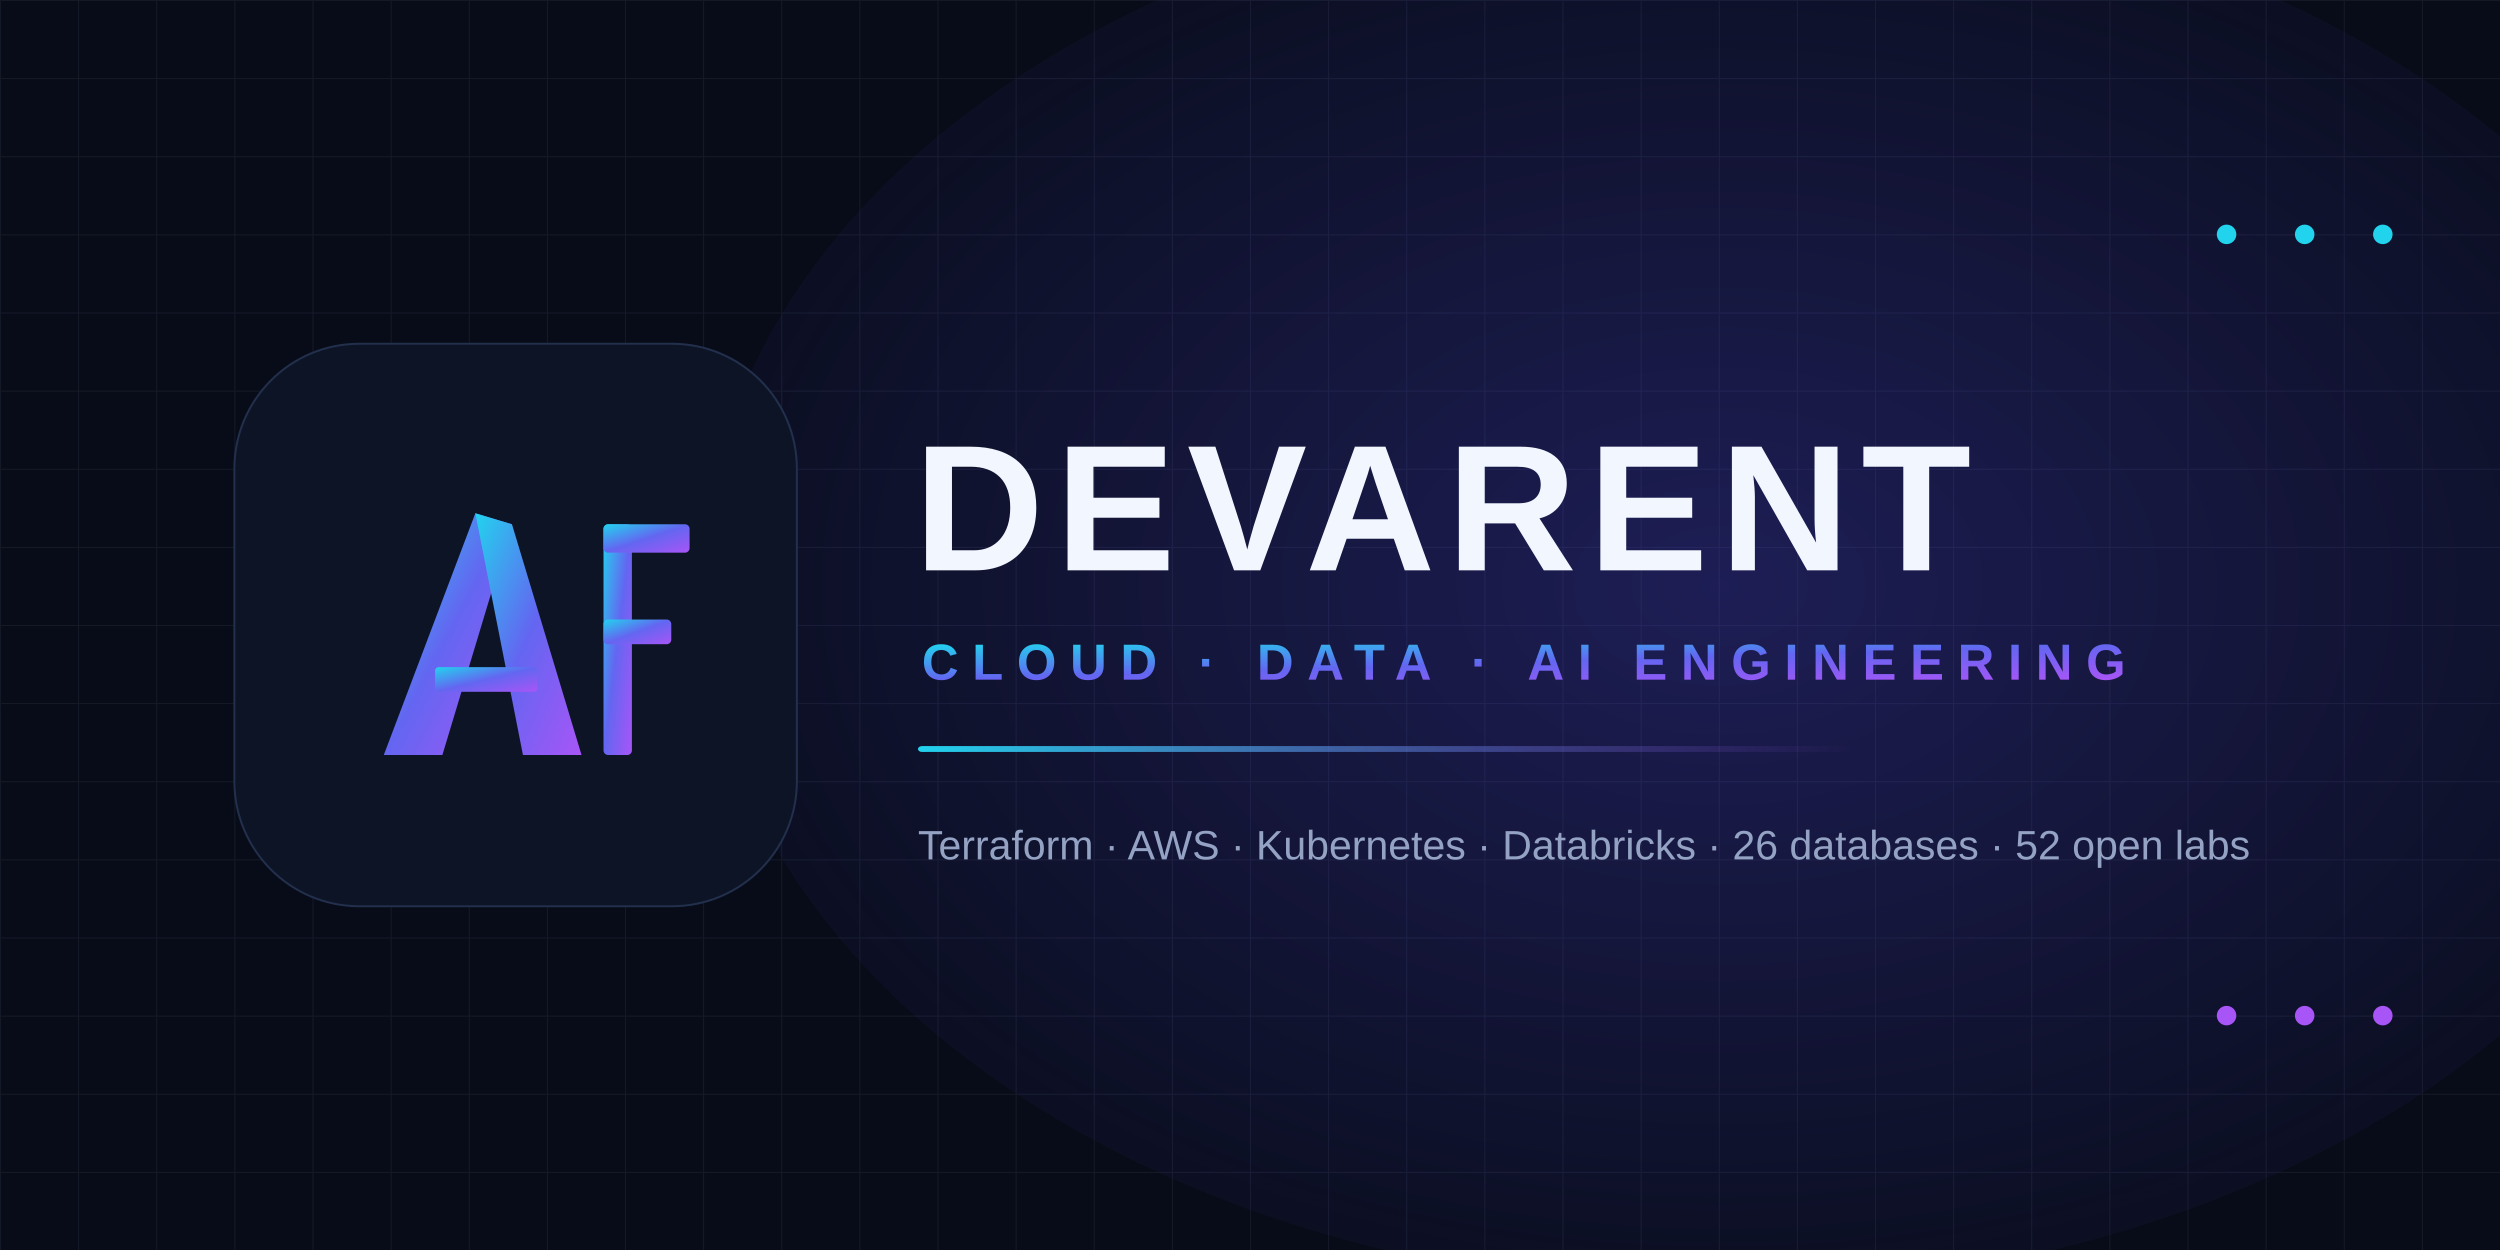
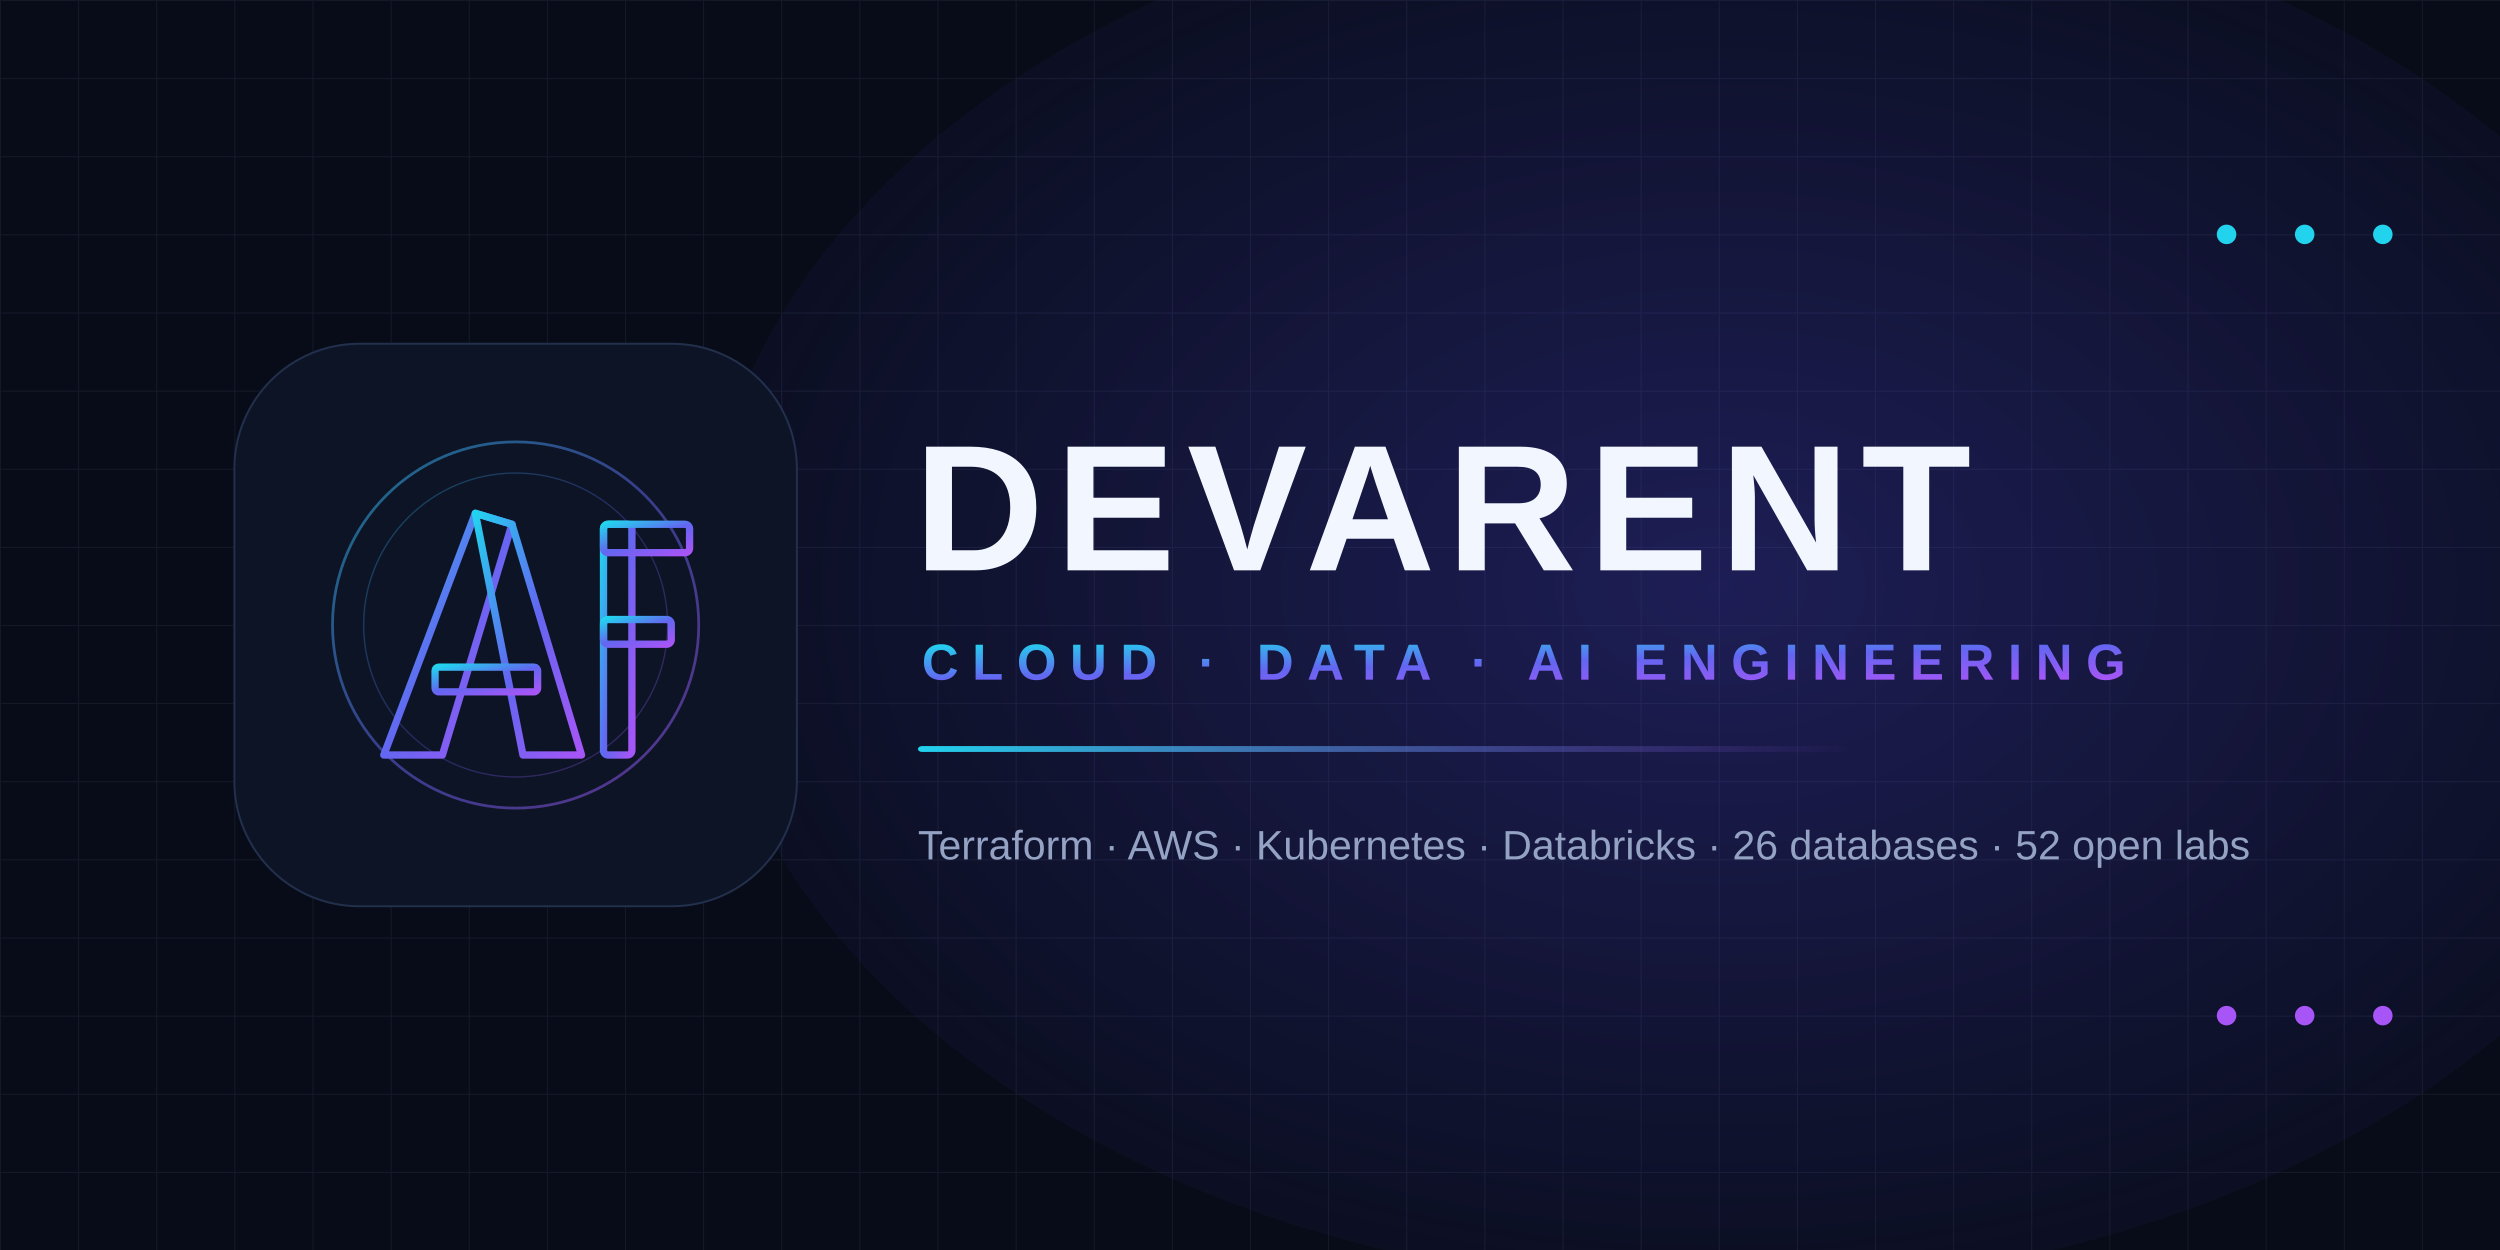
<svg xmlns="http://www.w3.org/2000/svg" width="1280" height="640" viewBox="0 0 1280 640" role="img" aria-labelledby="t d">
  <defs>
    <linearGradient id="mark" x1="0" y1="0" x2="1" y2="1">
      <stop offset="0" stop-color="#22D3EE" />
      <stop offset="0.5" stop-color="#6366F1" />
      <stop offset="1" stop-color="#A855F7" />
    </linearGradient>
    <linearGradient id="rule" x1="0" y1="0" x2="1" y2="0">
      <stop offset="0" stop-color="#22D3EE" />
      <stop offset="1" stop-color="#A855F7" stop-opacity="0" />
    </linearGradient>
    <radialGradient id="glow" cx="50%" cy="50%" r="60%">
      <stop offset="0" stop-color="#4F46E5" stop-opacity="0.30" />
      <stop offset="1" stop-color="#4F46E5" stop-opacity="0" />
    </radialGradient>
    <pattern id="grid" width="40" height="40" patternUnits="userSpaceOnUse">
      <path d="M40 0H0V40" fill="none" stroke="#93A4C8" stroke-opacity="0.09" stroke-width="1" />
    </pattern>
  </defs>
  <rect width="1280" height="640" fill="#080C18" />
  <rect width="1280" height="640" fill="url(#grid)" />
  <ellipse cx="880" cy="300" rx="520" ry="360" fill="url(#glow)" />
  <g transform="translate(120 176)">
    <rect width="288" height="288" rx="64" fill="#0D1426" stroke="#22304D" />
-     <g transform="translate(24 24) scale(0.46875)" fill="url(#mark)">
-       <path d="M112 398 L176 398 L252 146 L212 134 Z" />
-       <path d="M212 134 L252 146 L328 398 L264 398 Z" />
-       <rect x="168" y="302" width="112" height="27" rx="4" />
-       <rect x="352" y="146" width="31" height="252" rx="5" />
-       <rect x="352" y="146" width="94" height="31" rx="5" />
-       <rect x="352" y="250" width="74" height="27" rx="5" />
+     <g transform="translate(24 24) scale(0.46875)">
+       <circle cx="256" cy="256" r="200" fill="none" stroke="url(#mark)" stroke-opacity="0.5" stroke-width="3" />
+       <circle cx="256" cy="256" r="166" fill="none" stroke="url(#mark)" stroke-opacity="0.28" stroke-width="1.5" />
+       <g fill="none" stroke="url(#mark)" stroke-width="8" stroke-linejoin="round" stroke-linecap="round">
+         <path d="M112 398 L176 398 L252 146 L212 134 Z" />
+         <path d="M212 134 L252 146 L328 398 L264 398 Z" />
+         <rect x="168" y="302" width="112" height="27" rx="4" />
+         <rect x="352" y="146" width="31" height="252" rx="5" />
+         <rect x="352" y="146" width="94" height="31" rx="5" />
+         <rect x="352" y="250" width="74" height="27" rx="5" />
+       </g>
    </g>
  </g>
  <text x="468" y="292" fill="#F2F6FF" font-family="Segoe UI, Helvetica Neue, Arial, sans-serif" font-size="92" font-weight="800" letter-spacing="6">DEVARENT</text>
  <text x="472" y="348" fill="url(#mark)" font-family="Segoe UI, Helvetica Neue, Arial, sans-serif" font-size="26" font-weight="700" letter-spacing="7">CLOUD · DATA · AI ENGINEERING</text>
  <rect x="470" y="382" width="480" height="3" rx="2" fill="url(#rule)" />
  <text x="470" y="440" fill="#94A3C4" font-family="Segoe UI, Helvetica Neue, Arial, sans-serif" font-size="21">Terraform · AWS · Kubernetes · Databricks · 26 databases · 52 open labs</text>
  <g fill="#22D3EE">
    <circle cx="1140" cy="120" r="5" />
    <circle cx="1180" cy="120" r="5" />
    <circle cx="1220" cy="120" r="5" />
  </g>
  <g fill="#A855F7">
    <circle cx="1140" cy="520" r="5" />
    <circle cx="1180" cy="520" r="5" />
    <circle cx="1220" cy="520" r="5" />
  </g>
</svg>
